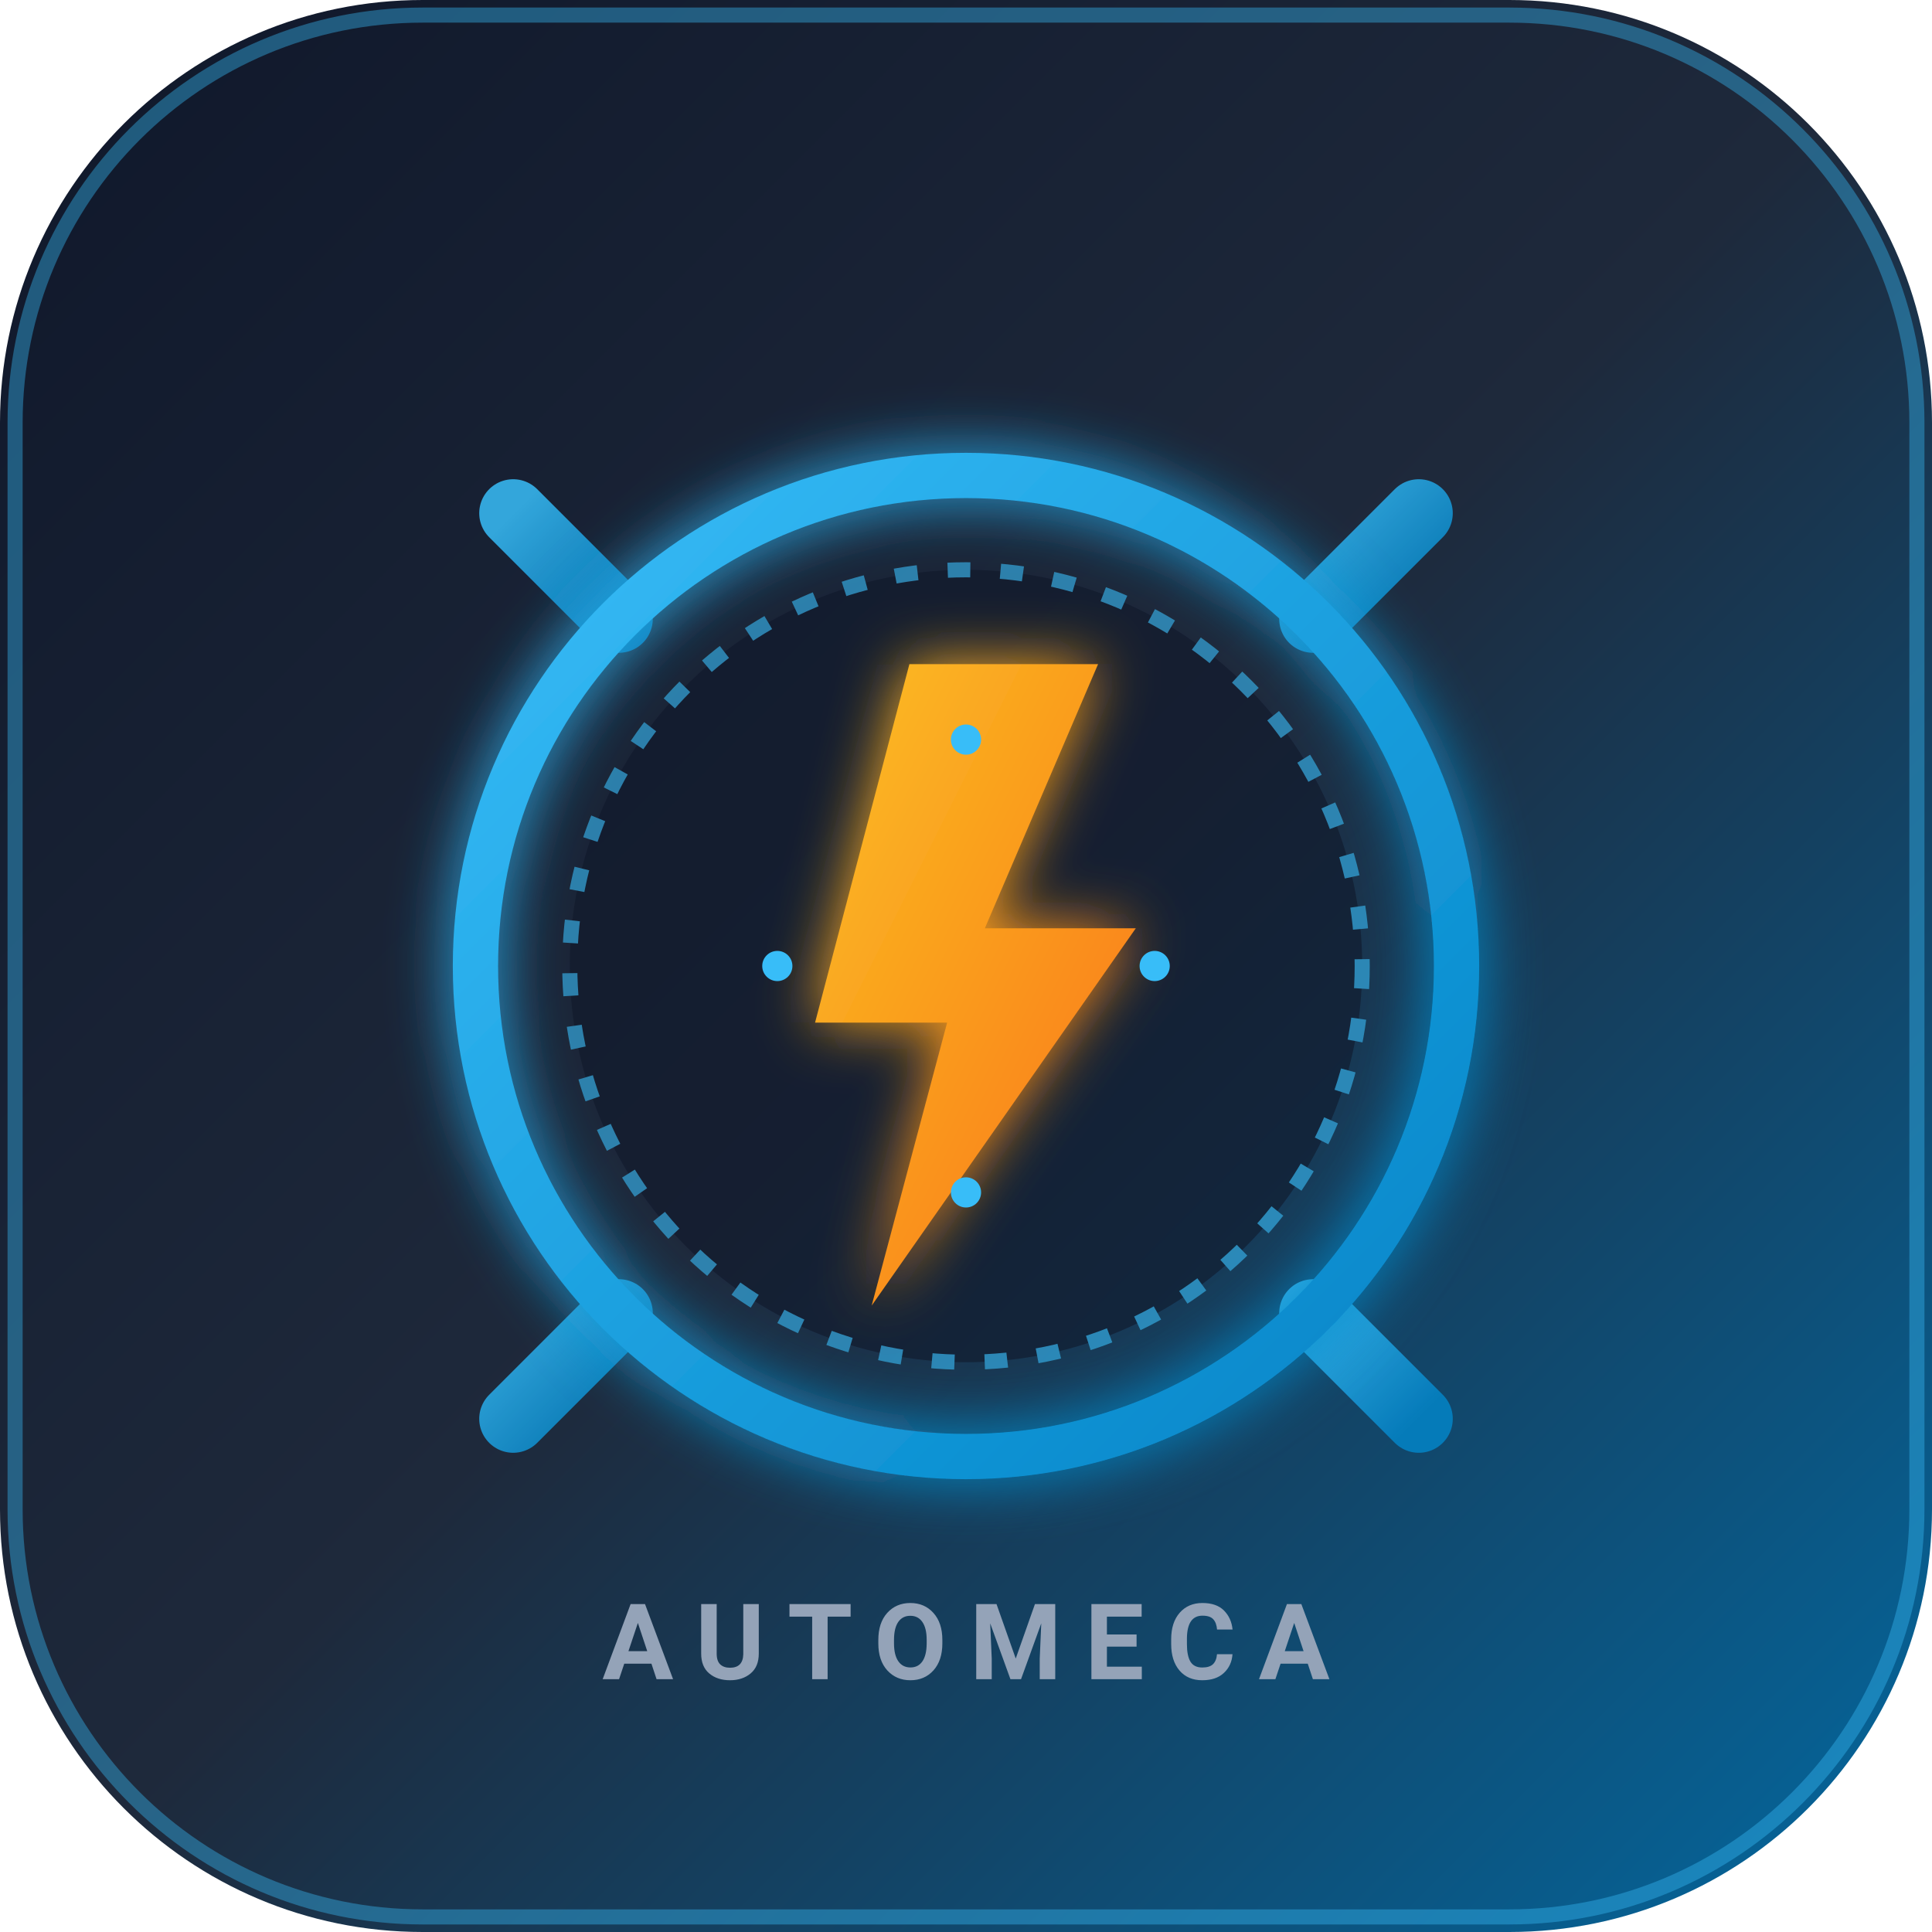
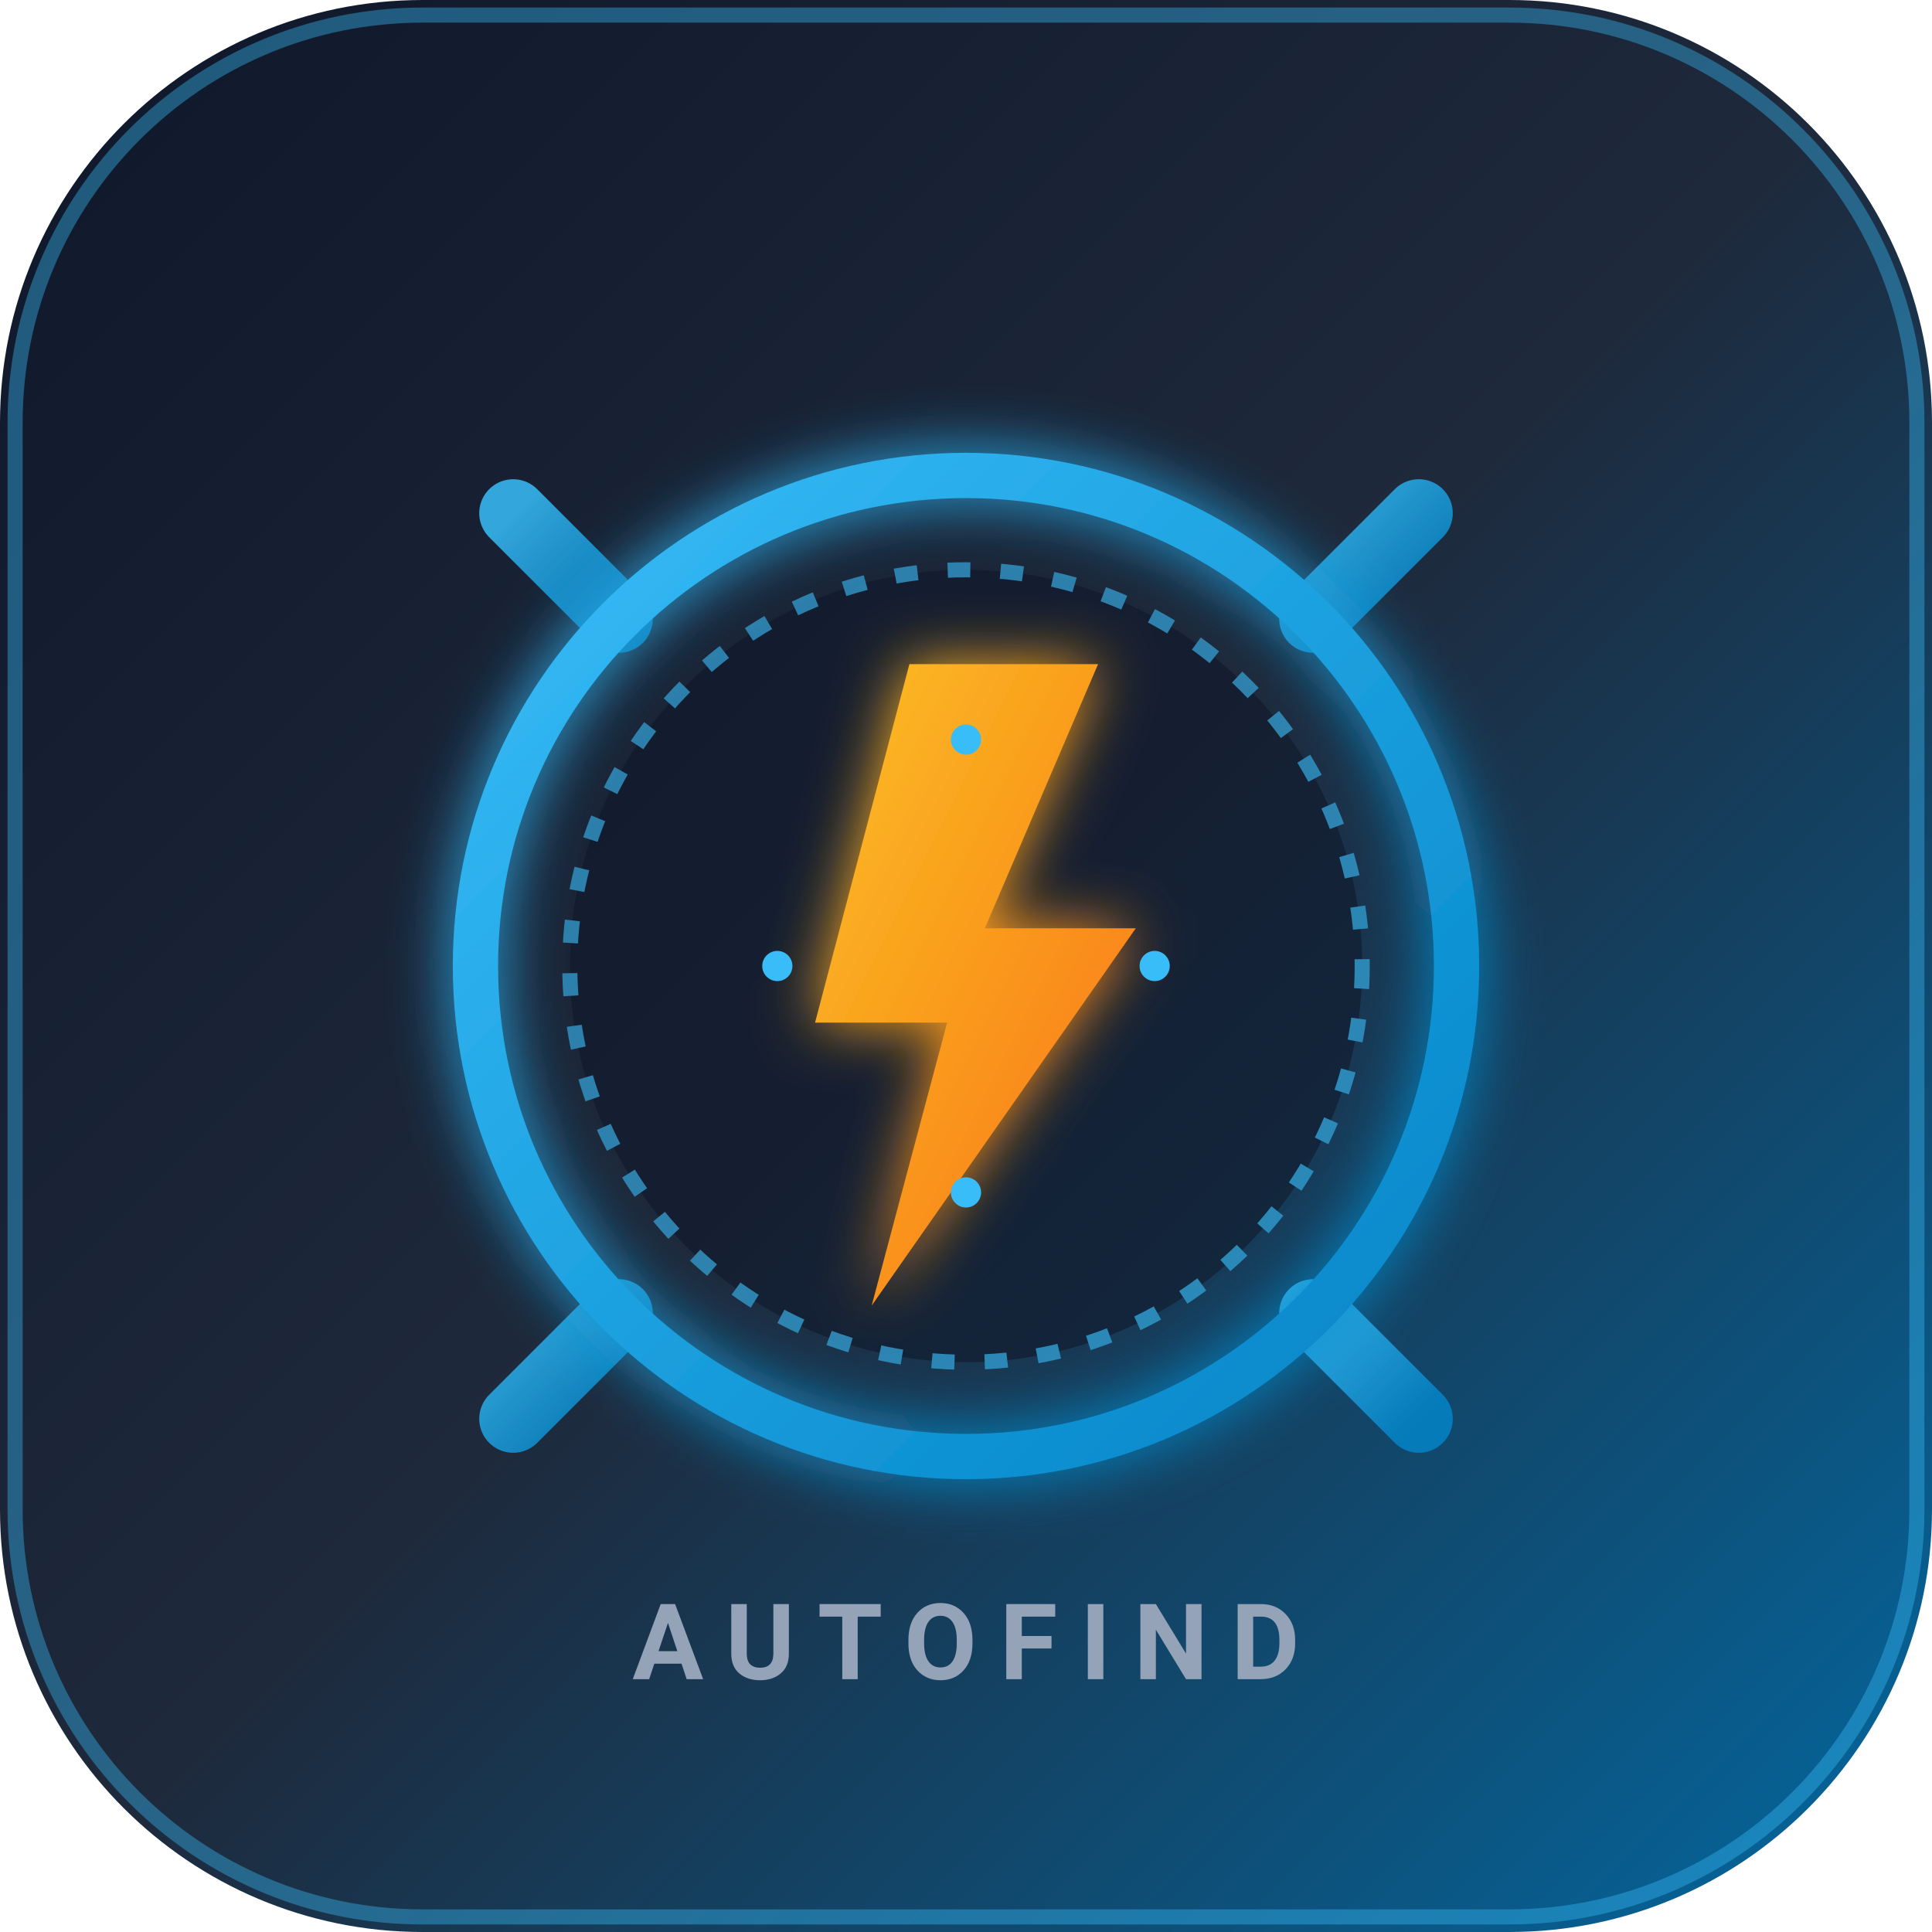
<svg xmlns="http://www.w3.org/2000/svg" viewBox="0 0 512 512" width="512" height="512">
  <defs>
    <linearGradient id="bgGrad" x1="0%" y1="0%" x2="100%" y2="100%">
      <stop offset="0%" stop-color="#0f172a" />
      <stop offset="50%" stop-color="#1e293b" />
      <stop offset="100%" stop-color="#0369a1" />
    </linearGradient>
    <linearGradient id="neonCyan" x1="0%" y1="0%" x2="100%" y2="100%">
      <stop offset="0%" stop-color="#38bdf8" />
      <stop offset="100%" stop-color="#0284c7" />
    </linearGradient>
    <linearGradient id="amberGlow" x1="0%" y1="0%" x2="100%" y2="100%">
      <stop offset="0%" stop-color="#fbbf24" />
      <stop offset="100%" stop-color="#f97316" />
    </linearGradient>
    <filter id="glow" x="-20%" y="-20%" width="140%" height="140%">
      <feGaussianBlur stdDeviation="8" result="blur" />
      <feComposite in="SourceGraphic" in2="blur" operator="over" />
    </filter>
  </defs>
  <rect width="512" height="512" rx="112" fill="url(#bgGrad)" />
  <rect width="504" height="504" x="4" y="4" rx="108" fill="none" stroke="#38bdf8" stroke-width="4" stroke-opacity="0.4" />
  <g transform="translate(256, 256)">
    <g stroke="url(#neonCyan)" stroke-width="18" stroke-linecap="round" opacity="0.85">
      <line x1="0" y1="-170" x2="0" y2="-130" />
      <line x1="120" y1="-120" x2="92" y2="-92" />
      <line x1="170" y1="0" x2="130" y2="0" />
      <line x1="120" y1="120" x2="92" y2="92" />
      <line x1="0" y1="170" x2="0" y2="130" />
      <line x1="-120" y1="120" x2="-92" y2="92" />
      <line x1="-170" y1="0" x2="-130" y2="0" />
      <line x1="-120" y1="-120" x2="-92" y2="-92" />
    </g>
    <circle r="130" fill="none" stroke="url(#neonCyan)" stroke-width="12" filter="url(#glow)" />
    <circle r="105" fill="#0f172a" stroke="#38bdf8" stroke-width="4" stroke-dasharray="6,8" opacity="0.6" />
    <path d="M-15,-80 L35,-80 L5,-10 L45,-10 L-25,90 L-5,15 L-40,15 Z" fill="url(#amberGlow)" filter="url(#glow)" />
    <circle cx="0" cy="-60" r="4" fill="#38bdf8" />
    <circle cx="50" cy="0" r="4" fill="#38bdf8" />
    <circle cx="-50" cy="0" r="4" fill="#38bdf8" />
    <circle cx="0" cy="60" r="4" fill="#38bdf8" />
  </g>
-   <text x="256" y="445" text-anchor="middle" fill="#94a3b8" font-family="-apple-system, BlinkMacSystemFont, 'Segoe UI', Roboto, sans-serif" font-size="28" font-weight="700" letter-spacing="6">AUTOMECA</text>
+   <text x="256" y="445" text-anchor="middle" fill="#94a3b8" font-family="-apple-system, BlinkMacSystemFont, 'Segoe UI', Roboto, sans-serif" font-size="28" font-weight="700" letter-spacing="6">AUTOFIND</text>
</svg>
